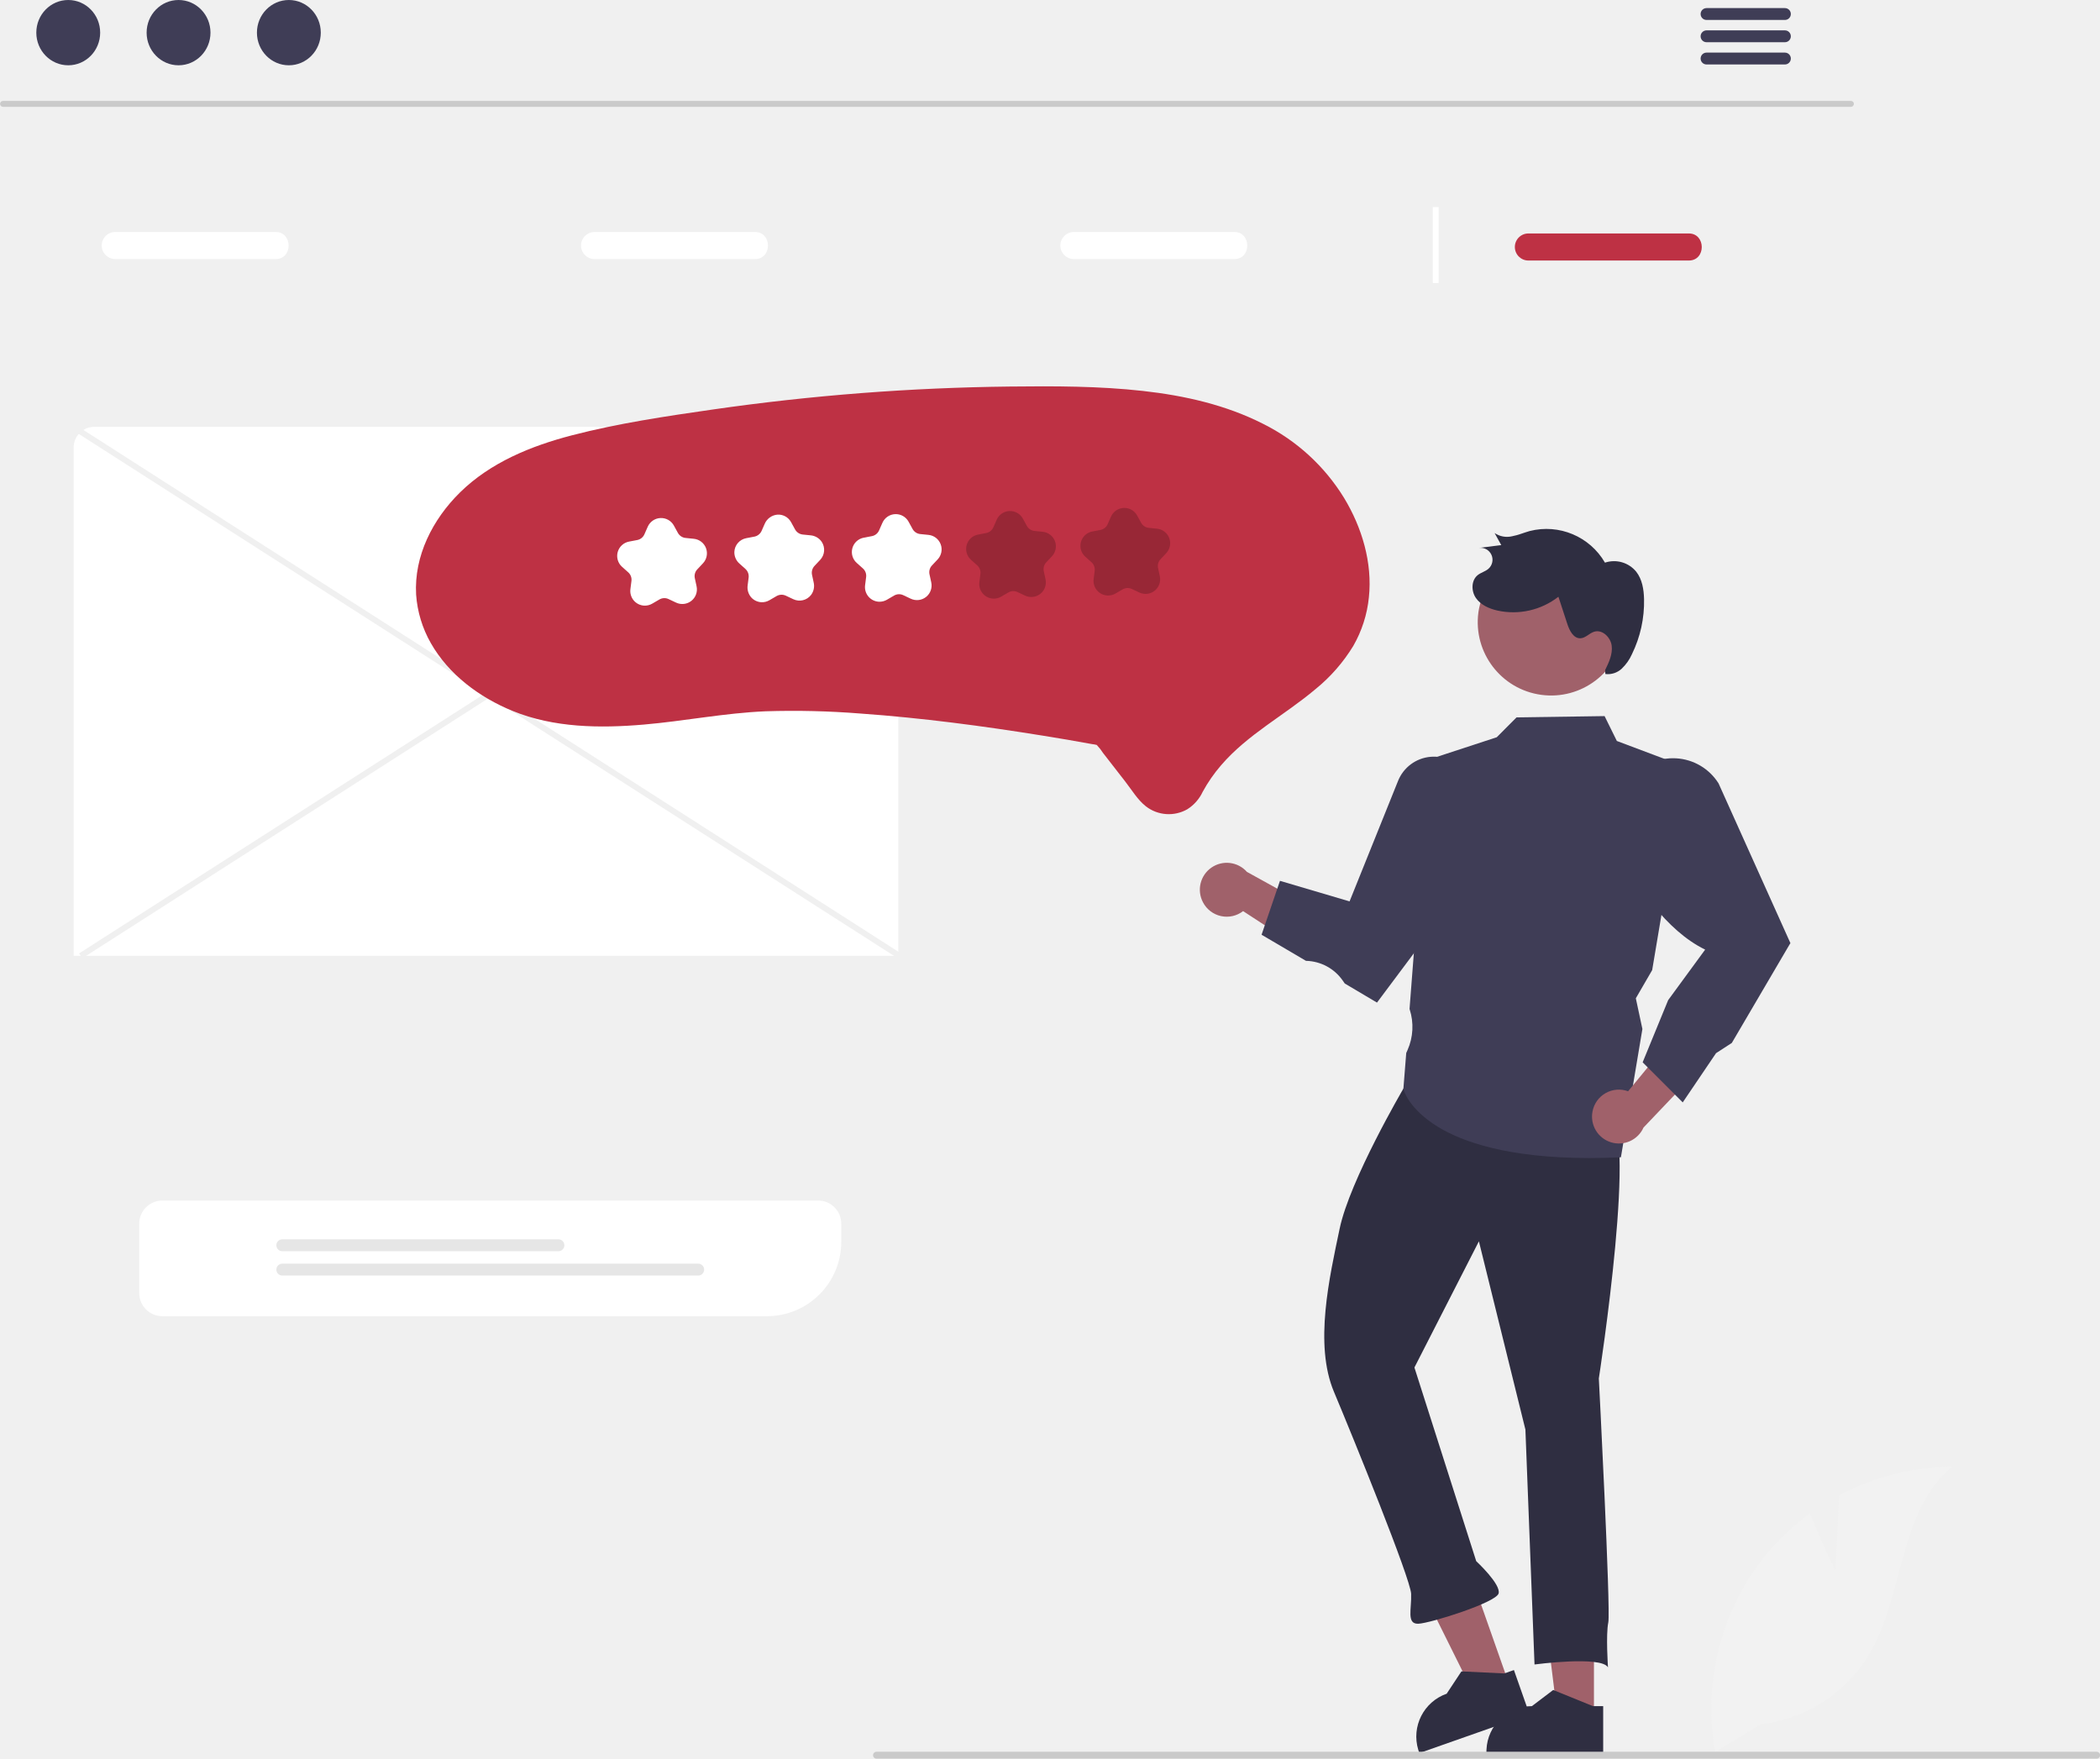
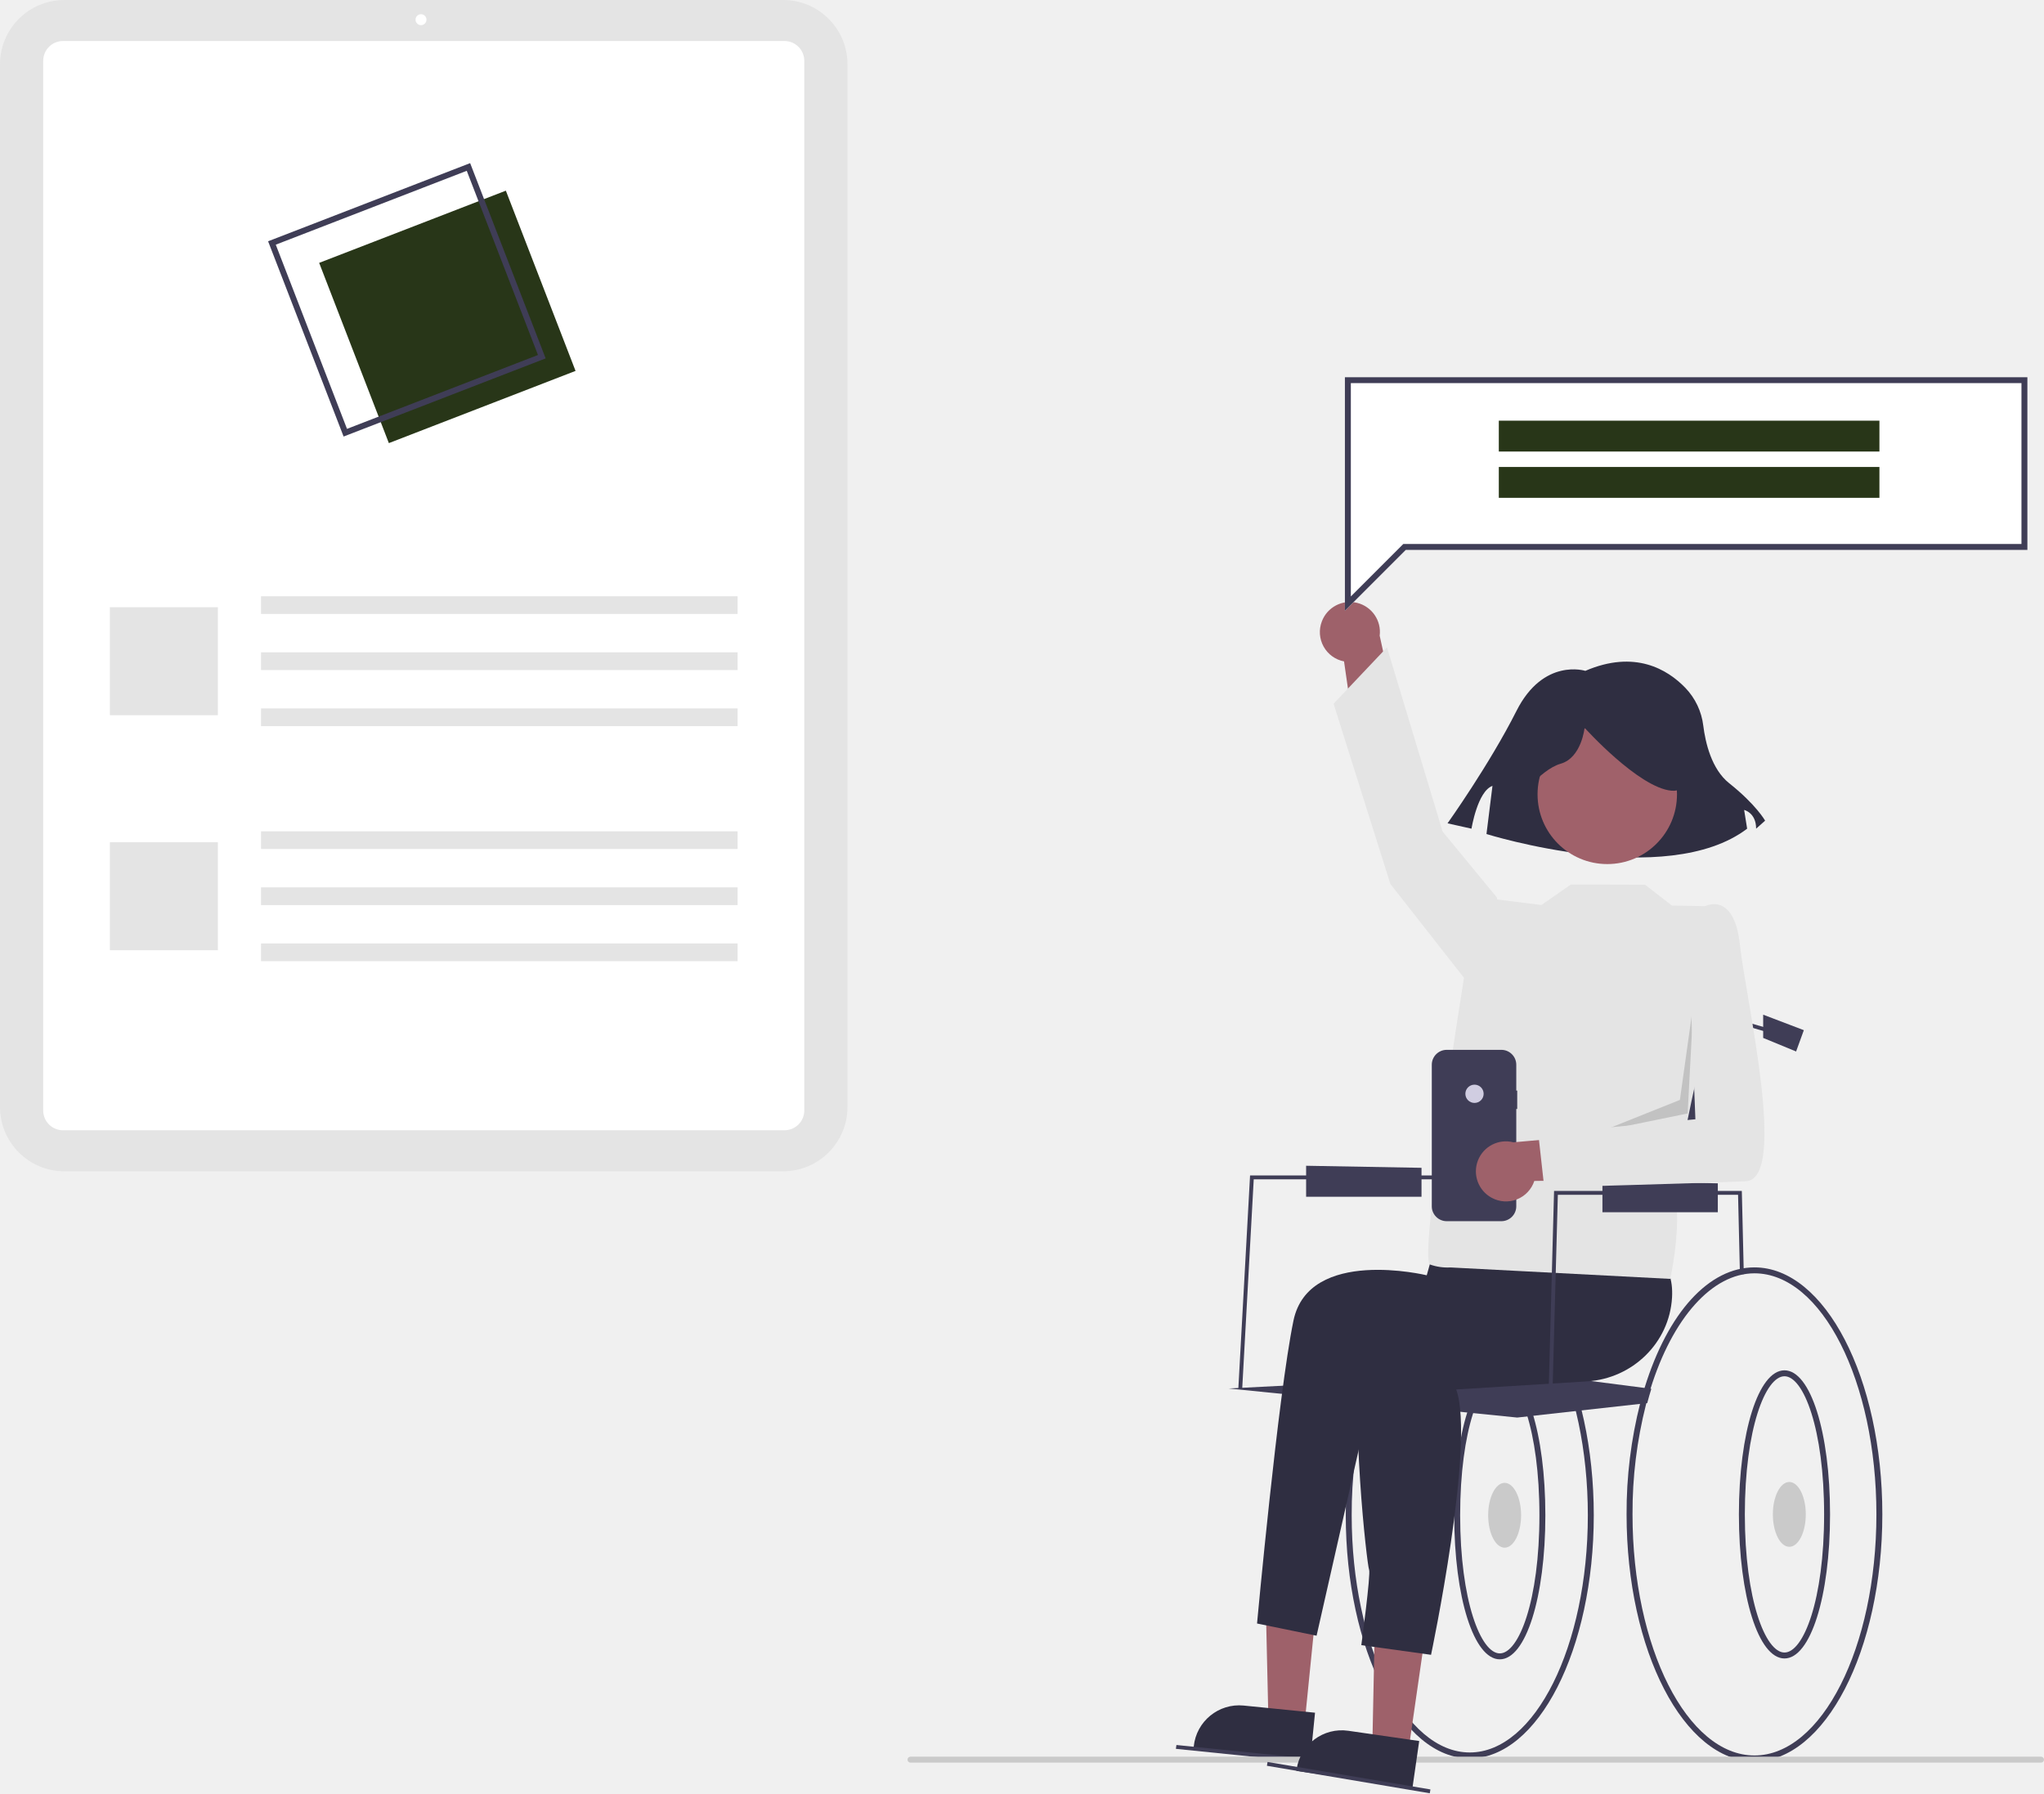
- <svg xmlns="http://www.w3.org/2000/svg" data-name="Layer 1" width="718.509" height="601.718" viewBox="0 0 718.509 601.718">
-   <path d="M895.346,200.623H263.022a1.016,1.016,0,0,1,0-2.031H895.346a1.016,1.016,0,0,1,0,2.031Z" transform="translate(-262.029 -164.07)" fill="#cacaca" />
-   <ellipse cx="23.348" cy="11.169" rx="10.925" ry="11.169" fill="#3f3d56" />
-   <ellipse cx="61.09" cy="11.169" rx="10.925" ry="11.169" fill="#3f3d56" />
-   <ellipse cx="98.832" cy="11.169" rx="10.925" ry="11.169" fill="#3f3d56" />
-   <path d="M872.729,166.838h-26.81a2.03,2.03,0,0,0,0,4.06h26.81a2.03,2.03,0,0,0,0-4.06Z" transform="translate(-262.029 -164.07)" fill="#3f3d56" />
-   <path d="M872.729,174.458h-26.81a2.03,2.03,0,0,0,0,4.06h26.81a2.03,2.03,0,0,0,0-4.06Z" transform="translate(-262.029 -164.07)" fill="#3f3d56" />
-   <path d="M872.729,182.068h-26.81a2.03,2.03,0,0,0,0,4.06h26.81a2.03,2.03,0,0,0,0-4.06Z" transform="translate(-262.029 -164.07)" fill="#3f3d56" />
-   <path d="M862.717,234.906H286.777a12.048,12.048,0,0,0-12.03,12.03v1.94a12.048,12.048,0,0,0,12.03,12.03H862.717a12.048,12.048,0,0,0,12.03-12.03v-1.94A12.048,12.048,0,0,0,862.717,234.906Z" transform="translate(-262.029 -164.07)" fill="#f0f0f0" />
-   <path d="M356.282,252.706H301.459a4.629,4.629,0,0,1,0-9.259h54.823C362.253,243.364,362.312,252.79,356.282,252.706Z" transform="translate(-262.029 -164.07)" fill="#fff" />
-   <path d="M520.282,252.706H465.459a4.629,4.629,0,0,1,0-9.259h54.823C526.253,243.364,526.312,252.79,520.282,252.706Z" transform="translate(-262.029 -164.07)" fill="#fff" />
-   <path d="M684.282,252.706H629.459a4.629,4.629,0,0,1,0-9.259h54.823C690.253,243.364,690.312,252.79,684.282,252.706Z" transform="translate(-262.029 -164.07)" fill="#fff" />
-   <path d="M839.782,253.206H784.959a4.629,4.629,0,0,1,0-9.259h54.823C845.753,243.864,845.812,253.29,839.782,253.206Z" transform="translate(-262.029 -164.07)" fill="#be3144" />
-   <rect x="490.218" y="70.836" width="2" height="26" fill="#fff" />
-   <path d="M547.292,619.718H312.239a7.909,7.909,0,0,1-7.9-7.9V577.393a7.909,7.909,0,0,1,7.9-7.9H547.292a7.909,7.909,0,0,1,7.9,7.9V611.819A7.909,7.909,0,0,1,547.292,619.718Z" transform="translate(-262.029 -164.07)" fill="#f0f0f0" />
-   <path d="M524.454,614.39H317.569a7.909,7.909,0,0,1-7.9-7.9v-23.764a7.909,7.909,0,0,1,7.9-7.9h224.395a7.909,7.909,0,0,1,7.9,7.9v6.254A25.438,25.438,0,0,1,524.454,614.39Z" transform="translate(-262.029 -164.07)" fill="#fff" />
-   <path d="M453.09,592.157H358.617a2.037,2.037,0,1,1,0-4.075h94.473a2.037,2.037,0,0,1,0,4.075Z" transform="translate(-262.029 -164.07)" fill="#e6e6e6" />
-   <path d="M500.915,600.49H358.617a2.037,2.037,0,1,1,0-4.075H500.915a2.037,2.037,0,0,1,0,4.075Z" transform="translate(-262.029 -164.07)" fill="#e6e6e6" />
-   <path d="M562.307,530.106H294.297a8.076,8.076,0,0,1-8.066-8.066V317.172a8.075,8.075,0,0,1,8.066-8.066H562.307a8.075,8.075,0,0,1,8.066,8.066V522.04A8.076,8.076,0,0,1,562.307,530.106Z" transform="translate(-262.029 -164.07)" fill="#fff" />
-   <path d="M562.307,531.106H294.297a9.077,9.077,0,0,1-9.066-9.066V317.172a9.077,9.077,0,0,1,9.066-9.066H562.307a9.077,9.077,0,0,1,9.066,9.066V522.04A9.077,9.077,0,0,1,562.307,531.106Zm-268.01-221a7.074,7.074,0,0,0-7.066,7.066V522.04a7.074,7.074,0,0,0,7.066,7.066H562.307a7.074,7.074,0,0,0,7.066-7.066V317.172a7.074,7.074,0,0,0-7.066-7.066Z" transform="translate(-262.029 -164.07)" fill="#f0f0f0" />
-   <path d="M286.85,491.106V522.04a7.458,7.458,0,0,0,7.447,7.447H562.307a7.458,7.458,0,0,0,7.447-7.447V491.106Z" transform="translate(-262.029 -164.07)" fill="#f0f0f0" />
-   <rect x="428.295" y="234.4" width="2" height="333.56" transform="translate(-402.0729 382.3417) rotate(-57.37135)" fill="#f0f0f0" />
-   <rect x="263.309" y="400.18" width="333.56" height="2" transform="translate(-410.4665 131.1432) rotate(-32.62865)" fill="#f0f0f0" />
-   <polygon points="545.364 587.788 532.974 587.787 527.079 539.998 545.366 539.999 545.364 587.788" fill="#a0616a" />
-   <path d="M807.063,747.809l-13.22-5.37-.39-.16-7.3,5.53a15.542,15.542,0,0,0-15.53,14.87c-.02.22-.02.45-.02.68v.51h39.95v-16.06Z" transform="translate(-262.029 -164.07)" fill="#2f2e41" />
-   <polygon points="516.348 576.258 504.66 580.37 483.238 537.245 500.488 531.177 516.348 576.258" fill="#a0616a" />
-   <path d="M776.722,736.618l-14.253-.678-.421-.022-5.051,7.639a15.542,15.542,0,0,0-9.714,19.182c.054.214.13.431.207.648l.169.481,37.685-13.26L780.014,735.46Z" transform="translate(-262.029 -164.07)" fill="#2f2e41" />
-   <path d="M811.771,545.8c11.335-.44-2.706,89.89-2.706,89.89s4.107,79.305,3.237,83.467-.11,15.386-.11,15.386c-2.221-4.042-25.132-.991-25.132-.991l-3.117-80.376-15.913-64.4-22.062,43.168,21.146,66.261s8.563,7.924,7.653,11.055-23.341,10.193-27.463,10.353-2.261-5.072-2.461-10.225-19.596-52.905-26.418-69.152-1.518-39.157,1.964-55.805,21.803-47.889,21.803-47.889C764.933,510.893,800.436,546.239,811.771,545.8Z" transform="translate(-262.029 -164.07)" fill="#2f2e41" />
-   <path d="M673.634,472.802a9.159,9.159,0,0,0,13.72,2.995l27.258,17.784-.083-16.913L688.657,462.373a9.208,9.208,0,0,0-15.024,10.428Z" transform="translate(-262.029 -164.07)" fill="#a0616a" />
-   <path d="M805.884,560.28c-28.11.001-43.601-5.626-51.827-10.65-10.059-6.144-11.78-12.622-11.848-12.896l-.02-.078.979-12.32.428-.959a19.505,19.505,0,0,0,.734-14.007l-.031-.095.008-.099,6.573-85.245,23.26-7.619,6.767-6.799,30.127-.437,4.198,8.51,23.751,8.941L827.315,495.986l-5.594,9.642L823.972,516.13l-.016.095-7.338,43.8-.404.018Q810.785,560.285,805.884,560.28Z" transform="translate(-262.029 -164.07)" fill="#3f3d56" />
-   <path d="M733.162,507.099l-11.028-6.538-.691-.998a15.734,15.734,0,0,0-12.454-6.748l-.128-.004L693.672,483.881l6.296-18.443,23.81,7.034,16.6-41.245a13.199,13.199,0,0,1,23.476-2.006,13.624,13.624,0,0,1,1.967,7.205v26.987l-.1.134Z" transform="translate(-262.029 -164.07)" fill="#3f3d56" />
-   <path d="M806.889,544.418a9.159,9.159,0,0,1,12.187-6.979l20.656-25.152,5.002,16.156-20.382,21.408a9.208,9.208,0,0,1-17.462-5.433Z" transform="translate(-262.029 -164.07)" fill="#a0616a" />
-   <path d="M837.773,541.239,824.057,527.522l8.731-21.274,12.654-17.278c-13.484-6.564-23.605-22.115-30.939-34.988l-.083-.145,1.826-14.304a18.367,18.367,0,0,1,3.874-9.143,18.37,18.37,0,0,1,29.909,1.709l24.592,54.668-.277.413-19.78,33.719-5.398,3.501Z" transform="translate(-262.029 -164.07)" fill="#3f3d56" />
-   <path d="M817.602,380.403a25.105,25.105,0,0,1-49.751-6.771l.049-.356a25.105,25.105,0,0,1,49.694,7.126Z" transform="translate(-262.029 -164.07)" fill="#a0616a" />
-   <path d="M811.213,393.333c1.289-2.619,2.614-5.43,2.251-8.327s-3.203-5.665-5.992-4.804c-1.668.515-2.928,2.162-4.672,2.246-2.399.116-3.774-2.629-4.521-4.912l-3.041-9.297a25.154,25.154,0,0,1-20.891,4.721c-2.823-.646-5.676-1.904-7.332-4.28s-1.646-6.062.625-7.858c1.114-.881,2.596-1.216,3.661-2.156a4.102,4.102,0,0,0-3.276-7.139l7.657-.957-2.281-4.126a7.535,7.535,0,0,0,5.992,1.099c2.06-.371,4-1.219,6.015-1.785a23.152,23.152,0,0,1,25.754,10.815,9.802,9.802,0,0,1,10.687,3.086c2.05,2.602,2.607,6.073,2.687,9.384a40.715,40.715,0,0,1-4.15,18.86,15.451,15.451,0,0,1-3.487,4.946,6.978,6.978,0,0,1-5.601,1.832" transform="translate(-262.029 -164.07)" fill="#2f2e41" />
-   <path d="M404.402,367.503a38.992,38.992,0,0,0,5.04,16.616c6.127,10.761,16.635,18.552,27.952,23.183,14.139,5.786,29.9,5.964,44.905,4.674,13.937-1.198,27.732-3.976,41.72-4.548a290.674,290.674,0,0,1,32.435.774c20.932,1.486,41.776,4.242,62.487,7.584q8.413,1.341,16.791,2.881a8.305,8.305,0,0,1,1.559.29c.101.042.264.009.357.068.169.106-.682-.269-.166.157A15.474,15.474,0,0,1,639.394,421.642l7.649,9.843c2.193,2.823,4.229,6.252,7.064,8.477a12.791,12.791,0,0,0,14.159.987,14.15,14.15,0,0,0,5.265-5.981,51.617,51.617,0,0,1,6.261-9.038c9.1-10.616,21.747-17.145,32.325-26.077a57.575,57.575,0,0,0,12.928-14.778,41.79,41.79,0,0,0,5.341-16.595c1.267-11.871-2.376-23.978-8.503-34.077a68.072,68.072,0,0,0-27.634-25.294c-12.802-6.522-26.968-9.699-41.168-11.282-15.076-1.681-30.328-1.676-45.478-1.506q-25.504.284-50.915,2.243-25.446,1.97-50.691,5.599c-16.149,2.322-32.496,4.742-48.304,8.85-13.965,3.629-27.89,9.302-38.319,19.581C410.103,341.735,403.654,354.241,404.402,367.503Z" transform="translate(-262.029 -164.07)" fill="#be3144" />
-   <path d="M482.463,371.28a5.007,5.007,0,0,1-4.743-5.624l.359-2.825a3.373,3.373,0,0,0-1.098-2.937l-2.122-1.896a4.993,4.993,0,0,1,2.395-8.628l2.797-.531a3.367,3.367,0,0,0,2.453-1.949l1.148-2.607a4.994,4.994,0,0,1,8.947-.388l1.369,2.496a3.368,3.368,0,0,0,2.615,1.733l2.832.286a4.993,4.993,0,0,1,3.134,8.389l-1.95,2.074a3.361,3.361,0,0,0-.838,3.019l.602,2.784a4.993,4.993,0,0,1-7.009,5.572l-2.575-1.213a3.36,3.36,0,0,0-3.132.135l-2.461,1.433A4.999,4.999,0,0,1,482.463,371.28Z" transform="translate(-262.029 -164.07)" fill="#fff" />
-   <path d="M522.558,370.115a5.043,5.043,0,0,1-3.363-1.502,5.173,5.173,0,0,1-1.354-4.323l.329-2.592a3.432,3.432,0,0,0-1.118-2.992l-1.968-1.759a5.133,5.133,0,0,1-1.799-4.029,4.991,4.991,0,0,1,4.065-4.715l2.765-.525a3.431,3.431,0,0,0,2.5-1.988l1.03-2.34a5.225,5.225,0,0,1,4.406-3.206,4.968,4.968,0,0,1,4.644,2.584l1.353,2.467a3.433,3.433,0,0,0,2.665,1.765l2.625.265a5.131,5.131,0,0,1,3.825,2.204,4.993,4.993,0,0,1-.518,6.202l-1.928,2.049a3.43,3.43,0,0,0-.854,3.075l.556,2.571a5.155,5.155,0,0,1-.906,4.319,4.98,4.98,0,0,1-6.064,1.435l-2.549-1.201a3.429,3.429,0,0,0-3.187.139l-2.432,1.416A4.999,4.999,0,0,1,522.558,370.115Z" transform="translate(-262.029 -164.07)" fill="#fff" />
-   <path d="M562.757,369.945a5.007,5.007,0,0,1-4.743-5.624l.359-2.825a3.373,3.373,0,0,0-1.098-2.937l-2.122-1.896a4.993,4.993,0,0,1,2.395-8.628l2.797-.531a3.367,3.367,0,0,0,2.453-1.949l1.148-2.607a4.994,4.994,0,0,1,8.947-.388l1.369,2.496a3.368,3.368,0,0,0,2.614,1.733l2.832.286a4.993,4.993,0,0,1,3.134,8.389l-1.95,2.074a3.361,3.361,0,0,0-.838,3.019l.602,2.784a4.993,4.993,0,0,1-7.009,5.572l-2.575-1.213a3.36,3.36,0,0,0-3.132.135l-2.461,1.433A4.999,4.999,0,0,1,562.757,369.945Z" transform="translate(-262.029 -164.07)" fill="#fff" />
-   <path d="M601.858,368.884a5.007,5.007,0,0,1-4.743-5.624l.359-2.825a3.373,3.373,0,0,0-1.098-2.937l-2.122-1.896a4.993,4.993,0,0,1,2.395-8.628l2.797-.531a3.367,3.367,0,0,0,2.453-1.949l1.148-2.607a4.994,4.994,0,0,1,8.947-.388l1.369,2.496a3.368,3.368,0,0,0,2.614,1.733l2.832.286a4.993,4.993,0,0,1,3.134,8.389l-1.95,2.074a3.361,3.361,0,0,0-.838,3.019l.602,2.784a4.993,4.993,0,0,1-7.009,5.572l-2.575-1.213a3.36,3.36,0,0,0-3.132.135l-2.461,1.433A4.999,4.999,0,0,1,601.858,368.884Z" transform="translate(-262.029 -164.07)" opacity="0.2" />
-   <path d="M640.959,367.824a5.007,5.007,0,0,1-4.743-5.624l.359-2.825a3.373,3.373,0,0,0-1.098-2.937l-2.122-1.896a4.993,4.993,0,0,1,2.395-8.628l2.797-.531a3.367,3.367,0,0,0,2.453-1.949l1.148-2.607a4.994,4.994,0,0,1,8.947-.388l1.369,2.496a3.368,3.368,0,0,0,2.615,1.733l2.832.286a4.993,4.993,0,0,1,3.134,8.389l-1.95,2.074a3.361,3.361,0,0,0-.838,3.019l.602,2.784a4.993,4.993,0,0,1-7.009,5.572l-2.575-1.213a3.36,3.36,0,0,0-3.132.135l-2.461,1.433A4.999,4.999,0,0,1,640.959,367.824Z" transform="translate(-262.029 -164.07)" opacity="0.2" />
-   <path d="M890.071,701.439,891.215,675.72a83.066,83.066,0,0,1,38.745-9.808c-18.608,15.214-16.283,44.541-28.899,65A49.964,49.964,0,0,1,864.421,754.001l-15.572,9.534a83.724,83.724,0,0,1,17.647-67.845,80.874,80.874,0,0,1,14.863-13.81C885.088,691.714,890.071,701.439,890.071,701.439Z" transform="translate(-262.029 -164.07)" fill="#f2f2f2" />
-   <path d="M979.347,765.788H561.965a1.191,1.191,0,1,1,0-2.381H979.347a1.191,1.191,0,1,1,0,2.381Z" transform="translate(-262.029 -164.07)" fill="#cacaca" />
+ <svg xmlns="http://www.w3.org/2000/svg" data-name="Layer 1" width="688.829" height="604.268" viewBox="0 0 688.829 604.268">
+   <polygon points="439.653 580.795 427.455 579.572 426.367 531.939 444.371 533.744 439.653 580.795" fill="#9e616a" />
+   <path d="M697.165,740.798l-39.334-3.943.05-.498a15.387,15.387,0,0,1,16.844-13.775l.001 0,24.024,2.408Z" transform="translate(-255.5855 -147.866)" fill="#2f2e41" />
+   <path d="M519.529,542.551H277.245a21.684,21.684,0,0,1-21.66-21.66v-351.365a21.684,21.684,0,0,1,21.66-21.66H519.529a21.684,21.684,0,0,1,21.66,21.66v351.365A21.684,21.684,0,0,1,519.529,542.551Z" transform="translate(-255.5855 -147.866)" fill="#e4e4e4" />
+   <path d="M519.955,528.731h-243.136a6.685,6.685,0,0,1-6.677-6.677v-353.692a6.685,6.685,0,0,1,6.677-6.677H519.955a6.685,6.685,0,0,1,6.677,6.677v353.692A6.685,6.685,0,0,1,519.955,528.731Z" transform="translate(-255.5855 -147.866)" fill="#fff" />
+   <circle cx="141.88" cy="6.633" r="1.843" fill="#fff" />
+   <rect x="87.964" y="200.918" width="160.605" height="5.968" fill="#e4e4e4" />
+   <rect x="87.964" y="219.815" width="160.605" height="5.968" fill="#e4e4e4" />
+   <rect x="87.964" y="238.713" width="160.605" height="5.968" fill="#e4e4e4" />
+   <rect x="37.034" y="204.606" width="36.387" height="36.387" fill="#e4e4e4" />
+   <rect x="87.964" y="280.12" width="160.605" height="5.968" fill="#e4e4e4" />
+   <rect x="87.964" y="299.018" width="160.605" height="5.968" fill="#e4e4e4" />
+   <rect x="87.964" y="317.916" width="160.605" height="5.968" fill="#e4e4e4" />
+   <rect x="37.034" y="283.808" width="36.387" height="36.387" fill="#e4e4e4" />
+   <rect x="372.618" y="222.087" width="67.455" height="65.119" transform="translate(-320.0836 15.85319) rotate(-21.14419)" fill="#283618" />
+   <path d="M371.381,294.964l-25.447-65.796,68.09-26.334,25.447,65.796Zm-22.86-64.653,24.004,62.066,64.359-24.891L412.88,205.42Z" transform="translate(-255.5855 -147.866)" fill="#3f3d56" />
+   <path d="M750.899,740.387c-23.044,0-41.791-36.754-41.791-81.93a148.802,148.802,0,0,1,4.685-37.75c.434-1.651.904-3.286,1.398-4.866,7.641-24.615,20.99-39.312,35.708-39.312,23.043,0,41.791,36.753,41.791,81.929S773.943,740.387,750.899,740.387Zm0-161.858c-13.59,0-26.541,14.525-33.799,37.908-.486,1.552-.947,3.157-1.372,4.773a146.812,146.812,0,0,0-4.621,37.242c0,44.078,17.85,79.935,39.791,79.935,21.941,0,39.791-35.856,39.791-79.93S772.84,578.529,750.899,578.529Z" transform="translate(-255.5855 -147.866)" fill="#3f3d56" />
+   <polygon points="442.387 594.008 396.275 589.297 396.459 588.004 442.571 592.715 442.387 594.008" fill="#3f3d56" />
+   <path d="M761.015,707.004c-8.756,0-15.358-20.871-15.358-48.547s6.603-48.546,15.358-48.546,15.358,20.87,15.358,48.546S769.771,707.004,761.015,707.004Zm0-95.093c-6.424,0-13.358,17.796-13.358,46.546,0,28.751,6.934,46.547,13.358,46.547s13.358-17.796,13.358-46.547C774.374,629.707,767.44,611.911,761.015,611.911Z" transform="translate(-255.5855 -147.866)" fill="#3f3d56" />
+   <ellipse cx="507.061" cy="510.592" rx="5.548" ry="10.92" fill="#cacaca" />
+   <path d="M846.839,741.398c-23.763,0-43.096-37.339-43.096-83.234a149.67,149.67,0,0,1,4.625-37.599c.472-1.798.97-3.539,1.483-5.181,7.854-25.331,21.681-40.455,36.988-40.455,23.763,0,43.096,37.339,43.096,83.234S870.602,741.398,846.839,741.398Zm0-164.469c-14.169,0-27.61,14.963-35.078,39.049-.504,1.615-.994,3.326-1.456,5.088a147.66,147.66,0,0,0-4.562,37.093c0,44.798,18.436,81.239,41.096,81.239,22.661,0,41.096-36.441,41.096-81.234S869.5,576.929,846.839,576.929Z" transform="translate(-255.5855 -147.866)" fill="#3f3d56" />
+   <path d="M856.955,706.709c-8.756,0-15.358-20.87-15.358-48.546s6.603-48.546,15.358-48.546,15.358,20.87,15.358,48.546S865.711,706.709,856.955,706.709Zm0-95.092c-6.424,0-13.358,17.796-13.358,46.546s6.934,46.546,13.358,46.546,13.358-17.796,13.358-46.546S863.38,611.617,856.955,611.617Z" transform="translate(-255.5855 -147.866)" fill="#3f3d56" />
+   <ellipse cx="603.002" cy="510.297" rx="5.548" ry="10.92" fill="#cacaca" />
+   <path d="M943.415,741.807h-381a1,1,0,0,1,0-2h381a1,1,0,0,1,0,2Z" transform="translate(-255.5855 -147.866)" fill="#cacaca" />
+   <path d="M701.051,357.252a10.056,10.056,0,0,0,7.476,13.486l5.094,35.37,13.887-12.329-6.967-31.698a10.11,10.11,0,0,0-19.49-4.829Z" transform="translate(-255.5855 -147.866)" fill="#9e616a" />
+   <polygon points="494.987 348.439 584.401 348.113 584.401 383.338 494.987 386.946 494.987 348.439" fill="#3f3d56" />
+   <polygon points="474.609 590.176 462.475 588.425 463.454 540.788 481.363 543.373 474.609 590.176" fill="#9e616a" />
+   <path d="M731.592,750.25l-39.125-5.646.071-.495A15.387,15.387,0,0,1,709.963,731.078l.001 0,23.896,3.449Z" transform="translate(-255.5855 -147.866)" fill="#2f2e41" />
+   <polygon points="418.625 467.911 417.323 467.839 421.272 396.083 502.167 396.083 502.167 397.388 422.508 397.388 418.625 467.911" fill="#3f3d56" />
+   <rect x="709.434" y="719.03" width="1.306" height="55.663" transform="translate(-400.0561 1174.978) rotate(-80.42636)" fill="#3f3d56" />
+   <path d="M812.086,615.845q-.734,2.359-1.384,4.817l-1.364.15-42.449,4.719-97.246-9.79,101.162-5.221L810.806,615.682Z" transform="translate(-255.5855 -147.866)" fill="#3f3d56" />
+   <path d="M789.849,373.919s-14.135-4.507-23.222,13.521S743.404,425.298,743.404,425.298l8.077,1.803s2.019-12.619,7.068-14.422l-2.019,16.225S817.11,447.833,844.371,427.101l-1.01-6.31s4.039.901,4.039,6.31l3.029-2.704s-3.029-5.408-12.116-12.619c-5.964-4.733-8.014-13.738-8.718-19.367a22.224,22.224,0,0,0-6.044-12.763C817.512,373.399,806.508,366.758,789.849,373.919Z" transform="translate(-255.5855 -147.866)" fill="#2f2e41" />
+   <path d="M738.369,570.568l-1.972,7.025s-39.736-9.638-44.913,15.283S679.208,694.929,679.208,694.929l20.065,4.117,19.055-84.083L795.508,598.127l-5.053-43.557Z" transform="translate(-255.5855 -147.866)" fill="#2f2e41" />
+   <path d="M771.784,582.129s-53.518-11.095-57.434,15.664,1.958,77.666,2.611,78.971-2.611,25.454-2.611,25.454l23.496,3.263s15.011-71.139,8.484-89.414l44.158-2.731c15.243-.943,27.696-12.984,28.573-28.231.336-5.836-1.125-11.133-6.16-14.07-15.664-9.137-44.38-9.137-44.38-9.137Z" transform="translate(-255.5855 -147.866)" fill="#2f2e41" />
+   <circle cx="541.652" cy="267.668" r="23.496" fill="#a0616a" />
+   <path d="M775.047,452.819l-15.011-1.874L749,477s-15.396,95.666-11.48,96.971a17.648,17.648,0,0,0,6.853.979l74.093,3.857s3.305-14.905,2-26,13.973-71.839,13.973-71.839l-2.937-27.738L819,453l-9-7-25.047-.078Z" transform="translate(-255.5855 -147.866)" fill="#e4e4e4" />
+   <polygon points="505.103 306.343 504.451 302.427 486.176 280.237 467.415 218.134 449.415 237.134 468.555 297.858 494.661 331.144 505.103 306.343" fill="#e4e4e4" />
+   <path d="M766.371,418.344s8.077-11.106,15.145-13.126,8.077-12.116,8.077-12.116,18.174,20.193,29.28,21.203,1.01-24.232,1.01-24.232l-20.193-5.048-19.184,2.019L765.361,397.141Z" transform="translate(-255.5855 -147.866)" fill="#2f2e41" />
+   <polygon points="586.36 429.391 585.728 402.609 524.992 402.609 523.051 474.419 521.746 474.384 523.721 401.304 586.99 401.304 587.011 401.935 587.664 429.346 586.36 429.391" fill="#3f3d56" />
+   <polygon points="585.054 392.82 583.748 392.82 583.748 343.002 604.816 349.118 604.451 350.371 585.054 344.74 585.054 392.82" fill="#3f3d56" />
+   <polygon points="594.191 341.913 607.897 347.134 605.286 354.313 594.191 349.744 594.191 341.913" fill="#3f3d56" />
+   <polygon points="540.021 398.041 540.021 408.483 578.906 408.483 578.906 398.735 540.021 398.041" fill="#3f3d56" />
+   <polygon points="440.164 392.82 440.164 403.262 479.05 403.262 479.05 393.513 440.164 392.82" fill="#3f3d56" />
+   <path d="M766.889,515.348h-.317v-8.691a5.03,5.03,0,0,0-5.03-5.03H743.129a5.03,5.03,0,0,0-5.03,5.03h0v47.678a5.03,5.03,0,0,0,5.03,5.03H761.542a5.03,5.03,0,0,0,5.03-5.03V521.534h.317Z" transform="translate(-255.5855 -147.866)" fill="#3f3d56" />
+   <circle cx="496.909" cy="368.572" r="3.081" fill="#d0cde1" />
+   <polygon points="570.695 337.997 568.737 375.198 540.021 381.072 566.127 370.629 570.695 337.997" opacity="0.15" style="isolation:isolate" />
+   <path d="M708.82,353.678v-78.707h230v58.205h-209.498Z" transform="translate(-255.5855 -147.866)" fill="#fff" />
+   <path d="M708.82,353.678v-78.707h230v58.205h-209.498Zm2-76.707V348.85l17.674-17.674H936.82V276.971Z" transform="translate(-255.5855 -147.866)" fill="#3f3d56" />
+   <rect x="505.101" y="141.752" width="128.267" height="10.4" fill="#283618" />
+   <rect x="505.101" y="157.352" width="128.267" height="10.4" fill="#283618" />
+   <path d="M758.323,551.497a10.056,10.056,0,0,0,14.331-5.69l35.731-.53L797.933,529.928l-32.328,2.856a10.11,10.11,0,0,0-7.282,18.713Z" transform="translate(-255.5855 -147.866)" fill="#9e616a" />
+   <path d="M824.323,457.798l5.874-4.569s9.79-5.221,11.748,13.053,16.316,78.971,1.958,79.624S776,548,776,548l-2-18,52.934-4.978Z" transform="translate(-255.5855 -147.866)" fill="#e4e4e4" />
</svg>
